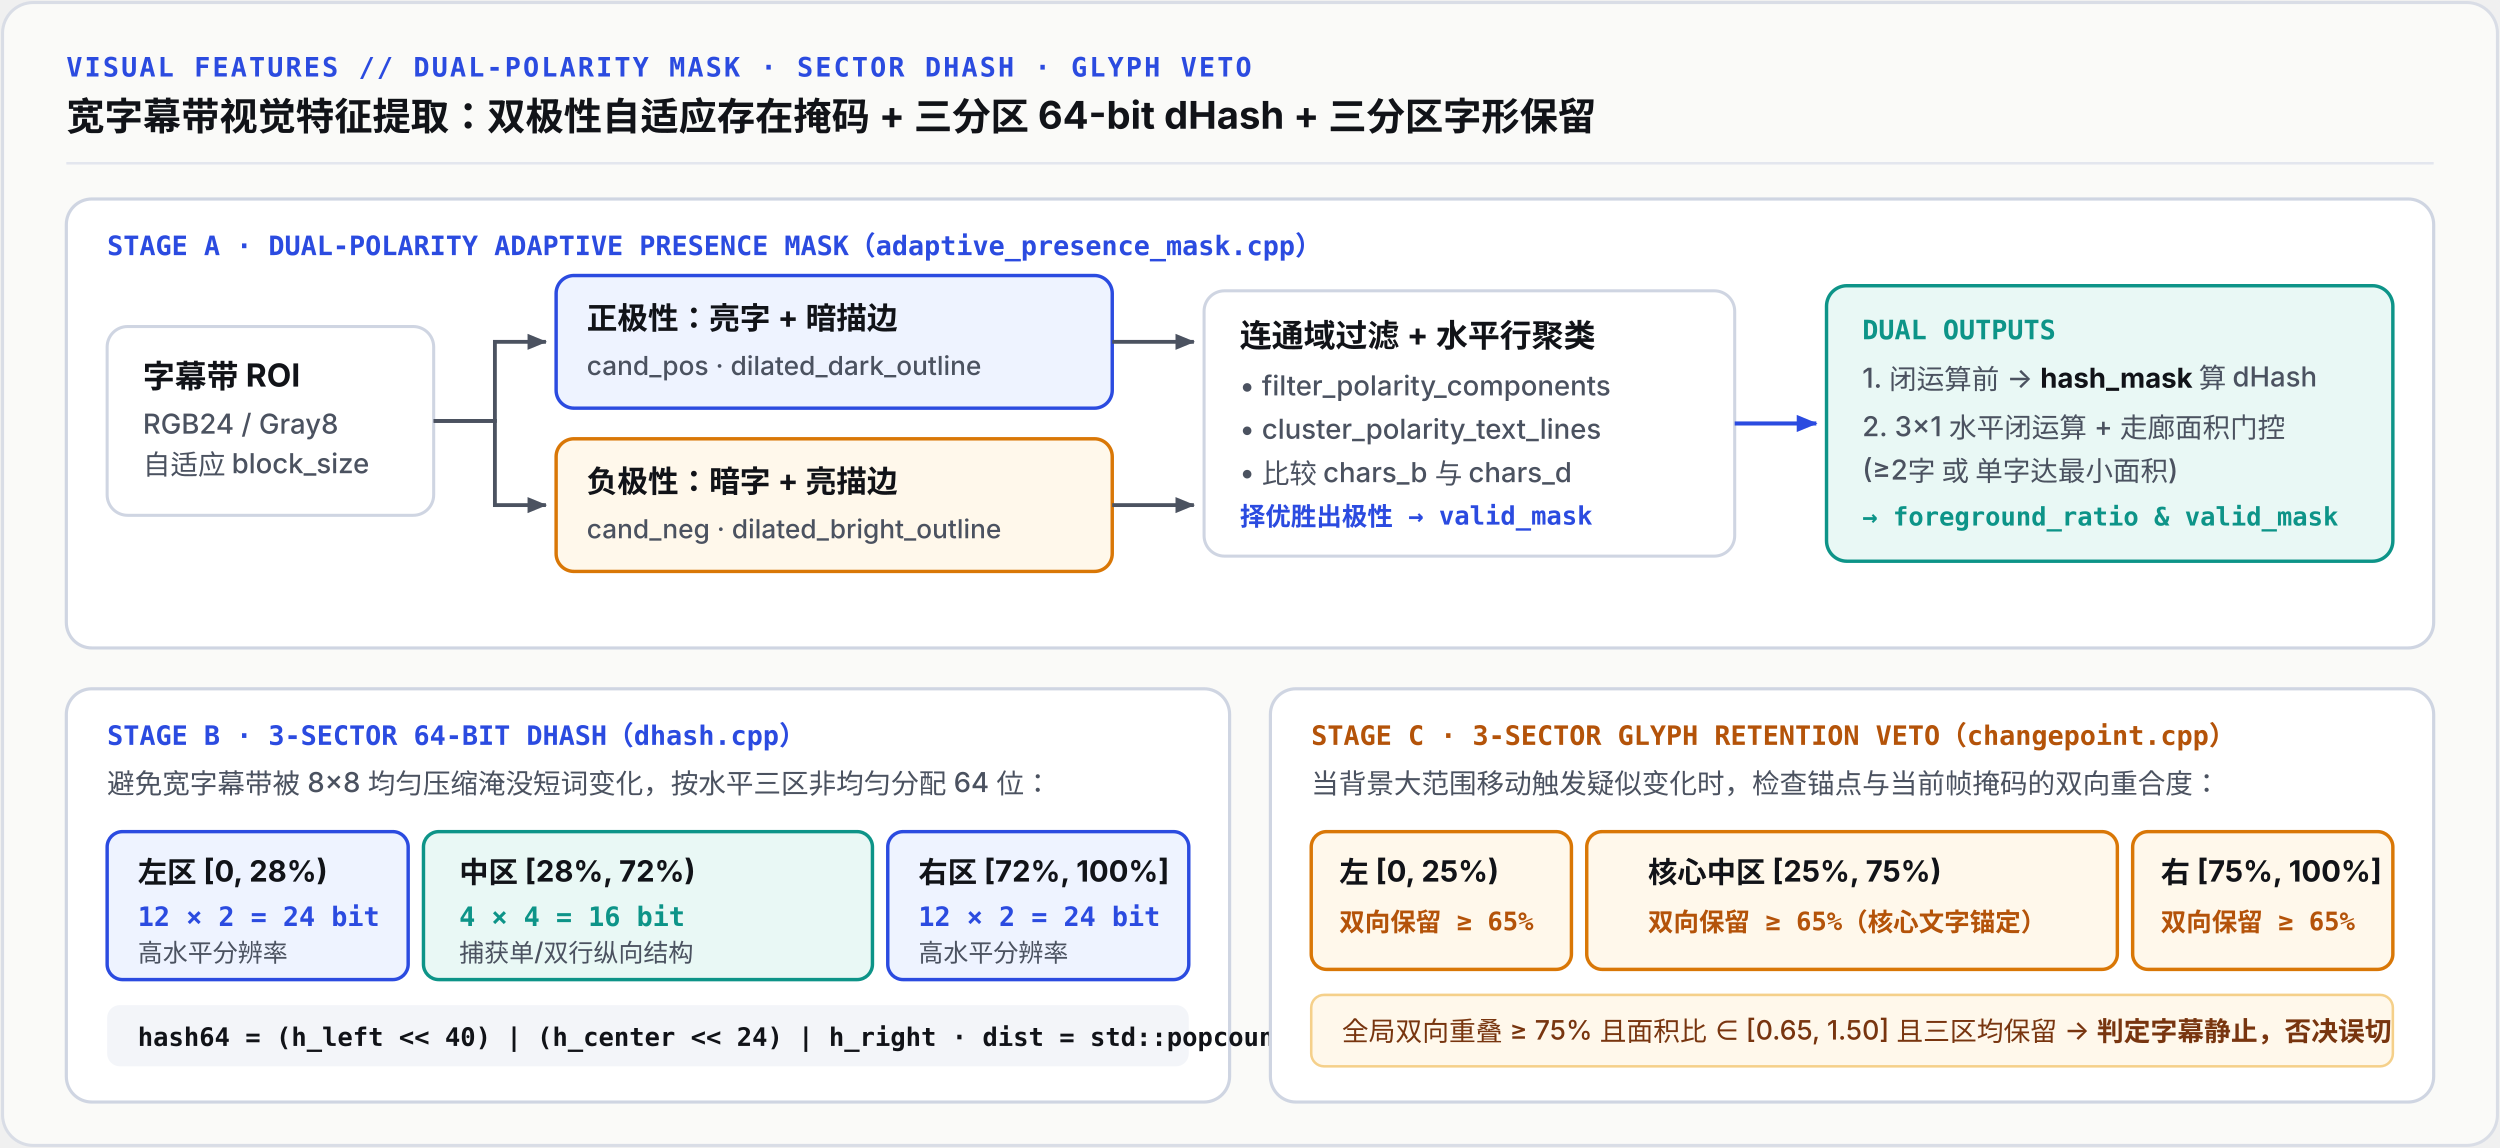
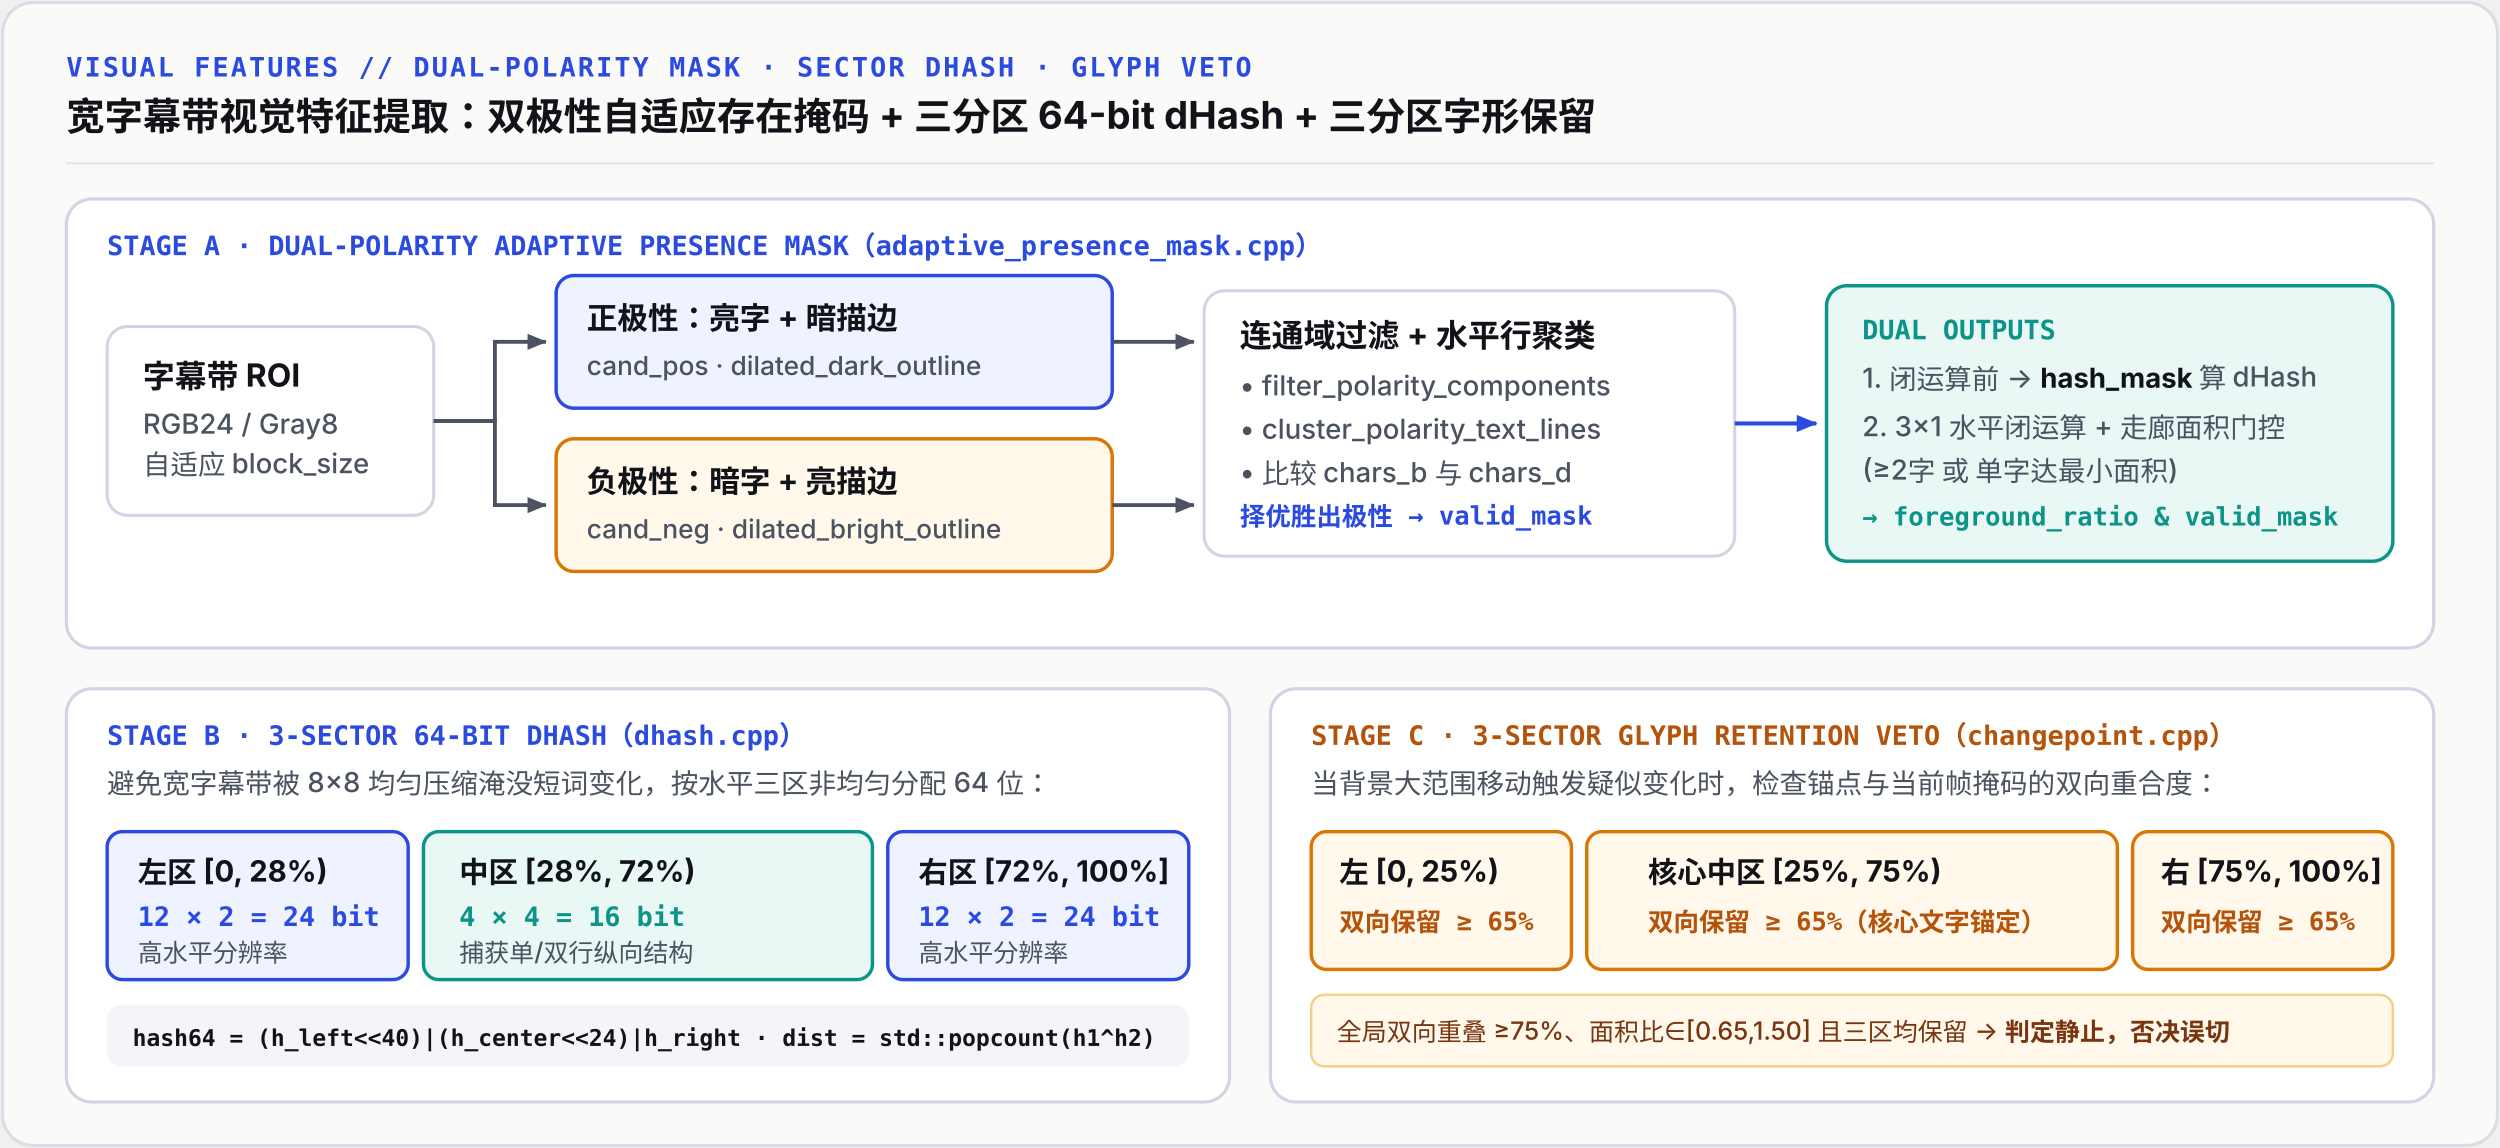
<svg xmlns="http://www.w3.org/2000/svg" viewBox="0 0 980 450" width="980" height="450">
  <defs>
    <style>
      .bg { fill: #fafaf8; stroke: #d9dde6; stroke-width: 1.2; }
      .title { font: 700 15px -apple-system, BlinkMacSystemFont, 'PingFang SC', 'Inter', sans-serif; fill: #111318; }
      .eyebrow { font: 600 10.5px 'JetBrains Mono', 'SF Mono', Menlo, monospace; fill: #2b4be0; letter-spacing: 0.08em; }
      .panel { fill: #ffffff; stroke: #cfd5e2; stroke-width: 1.25; }
      .box { fill: #ffffff; stroke: #cfd5e2; stroke-width: 1.2; }
      .box-blue { fill: #eef3ff; stroke: #2b4be0; stroke-width: 1.35; }
      .box-teal { fill: #e9f8f5; stroke: #0d9488; stroke-width: 1.35; }
      .box-amber { fill: #fff8eb; stroke: #d97706; stroke-width: 1.35; }
      .h { font: 700 12.5px -apple-system, BlinkMacSystemFont, 'PingFang SC', 'Inter', sans-serif; fill: #111318; }
      .sub { font: 500 10.8px -apple-system, BlinkMacSystemFont, 'PingFang SC', 'Inter', sans-serif; fill: #4b5260; }
      .mono { font: 600 10.5px 'JetBrains Mono', 'SF Mono', Menlo, monospace; fill: #2b4be0; }
      .mono-teal { font: 600 10.5px 'JetBrains Mono', 'SF Mono', Menlo, monospace; fill: #0d9488; }
      .mono-amber { font: 600 10.5px 'JetBrains Mono', 'SF Mono', Menlo, monospace; fill: #b45309; }
      .arrow { stroke: #4b5260; stroke-width: 1.5; fill: none; }
      .arrow-blue { stroke: #2b4be0; stroke-width: 1.6; fill: none; }
    </style>
    <marker id="a" viewBox="0 0 10 10" refX="8" refY="5" markerWidth="6" markerHeight="6" orient="auto-start-reverse">
      <path d="M 0 1.5 L 8.5 5 L 0 8.5 z" fill="#4b5260" />
    </marker>
    <marker id="ab" viewBox="0 0 10 10" refX="8" refY="5" markerWidth="6" markerHeight="6" orient="auto-start-reverse">
      <path d="M 0 1.5 L 8.5 5 L 0 8.5 z" fill="#2b4be0" />
    </marker>
  </defs>
  <rect x="1" y="1" width="978" height="448" rx="12" class="bg" />
  <text x="26" y="30" class="eyebrow">VISUAL FEATURES // DUAL-POLARITY MASK · SECTOR DHASH · GLYPH VETO</text>
  <text x="26" y="51" class="title">宽字幕带视觉特征提取：双极性自适应存在掩码 + 三分区 64-bit dHash + 三分区字形保留</text>
  <line x1="26" y1="64" x2="954" y2="64" stroke="#e3e6ee" stroke-width="1" />
  <rect x="26" y="78" width="928" height="176" rx="10" class="panel" />
  <text x="42" y="100" class="mono">STAGE A · DUAL-POLARITY ADAPTIVE PRESENCE MASK（adaptive_presence_mask.cpp）</text>
  <rect x="42" y="128" width="128" height="74" rx="8" class="box" />
  <text x="56" y="152" class="h">字幕带 ROI</text>
  <text x="56" y="170" class="sub">RGB24 / Gray8</text>
  <text x="56" y="186" class="sub">自适应 block_size</text>
  <path d="M 170 165 L 194 165 L 194 134 L 214 134" class="arrow" marker-end="url(#a)" />
  <path d="M 170 165 L 194 165 L 194 198 L 214 198" class="arrow" marker-end="url(#a)" />
  <rect x="218" y="108" width="218" height="52" rx="7" class="box-blue" />
  <text x="230" y="129" class="h" style="font-size:12px">正极性：亮字 + 暗描边</text>
  <text x="230" y="147" class="sub" style="font-size:10.3px">cand_pos · dilated_dark_outline</text>
  <rect x="218" y="172" width="218" height="52" rx="7" class="box-amber" />
  <text x="230" y="193" class="h" style="font-size:12px">负极性：暗字 + 亮描边</text>
  <text x="230" y="211" class="sub" style="font-size:10.3px">cand_neg · dilated_bright_outline</text>
  <path d="M 436 134 L 468 134" class="arrow" marker-end="url(#a)" />
  <path d="M 436 198 L 468 198" class="arrow" marker-end="url(#a)" />
  <rect x="472" y="114" width="208" height="104" rx="8" class="box" />
  <text x="486" y="136" class="h">连通域过滤 + 水平行聚类</text>
  <text x="486" y="155" class="sub">• filter_polarity_components</text>
  <text x="486" y="172" class="sub">• cluster_polarity_text_lines</text>
  <text x="486" y="189" class="sub">• 比较 chars_b 与 chars_d</text>
  <text x="486" y="206" class="mono" style="font-size:10px">择优胜出极性 → valid_mask</text>
  <path d="M 680 166 L 712 166" class="arrow-blue" marker-end="url(#ab)" />
  <rect x="716" y="112" width="222" height="108" rx="8" class="box-teal" />
  <text x="730" y="133" class="mono-teal">DUAL OUTPUTS</text>
  <text x="730" y="152" class="sub">1. 闭运算前 → <tspan style="font-weight:700;fill:#111318">hash_mask</tspan> 算 dHash</text>
  <text x="730" y="171" class="sub">2. 3×1 水平闭运算 + 走廊面积门控</text>
  <text x="730" y="188" class="sub">   (≥2字 或 单字达最小面积)</text>
  <text x="730" y="206" class="mono-teal" style="font-size:10px">→ foreground_ratio &amp; valid_mask</text>
  <rect x="26" y="270" width="456" height="162" rx="10" class="panel" />
  <text x="42" y="292" class="mono">STAGE B · 3-SECTOR 64-BIT DHASH（dhash.cpp）</text>
  <text x="42" y="311" class="sub">避免宽字幕带被 8×8 均匀压缩淹没短词变化，按水平三区非均匀分配 64 位：</text>
  <rect x="42" y="326" width="118" height="58" rx="6" class="box-blue" />
  <text x="54" y="346" class="h" style="font-size:11.5px">左区 [0, 28%)</text>
  <text x="54" y="363" class="mono" style="font-size:10.5px">12 × 2 = 24 bit</text>
  <text x="54" y="377" class="sub" style="font-size:9.8px">高水平分辨率</text>
  <rect x="166" y="326" width="176" height="58" rx="6" class="box-teal" />
  <text x="180" y="346" class="h" style="font-size:11.5px">中区 [28%, 72%)</text>
  <text x="180" y="363" class="mono-teal" style="font-size:10.5px">4 × 4 = 16 bit</text>
  <text x="180" y="377" class="sub" style="font-size:9.8px">捕获单/双行纵向结构</text>
  <rect x="348" y="326" width="118" height="58" rx="6" class="box-blue" />
  <text x="360" y="346" class="h" style="font-size:11.5px">右区 [72%, 100%]</text>
  <text x="360" y="363" class="mono" style="font-size:10.5px">12 × 2 = 24 bit</text>
  <text x="360" y="377" class="sub" style="font-size:9.8px">高水平分辨率</text>
  <rect x="42" y="394" width="424" height="24" rx="5" fill="#f3f5f9" />
-   <text x="54" y="410" class="mono" style="font-size:10px;fill:#111318">hash64 = (h_left &lt;&lt; 40) | (h_center &lt;&lt; 24) | h_right  ·  dist = std::popcount(h1 ^ h2)</text>
+   <text x="52" y="410" class="mono" style="font-size:9px;fill:#111318">hash64 = (h_left&lt;&lt;40)|(h_center&lt;&lt;24)|h_right · dist = std::popcount(h1^h2)</text>
  <rect x="498" y="270" width="456" height="162" rx="10" class="panel" />
  <text x="514" y="292" class="mono-amber">STAGE C · 3-SECTOR GLYPH RETENTION VETO（changepoint.cpp）</text>
  <text x="514" y="311" class="sub">当背景大范围移动触发疑似变化时，检查锚点与当前帧掩码的双向重合度：</text>
  <rect x="514" y="326" width="102" height="54" rx="6" class="box-amber" />
  <text x="525" y="346" class="h" style="font-size:11.5px">左 [0, 25%)</text>
  <text x="525" y="365" class="mono-amber" style="font-size:10px">双向保留 ≥ 65%</text>
  <rect x="622" y="326" width="208" height="54" rx="6" class="box-amber" />
  <text x="646" y="346" class="h" style="font-size:11.5px">核心中区 [25%, 75%)</text>
  <text x="646" y="365" class="mono-amber" style="font-size:10px">双向保留 ≥ 65%（核心文字锚定）</text>
  <rect x="836" y="326" width="102" height="54" rx="6" class="box-amber" />
  <text x="847" y="346" class="h" style="font-size:11.5px">右 [75%, 100%]</text>
  <text x="847" y="365" class="mono-amber" style="font-size:10px">双向保留 ≥ 65%</text>
  <rect x="514" y="390" width="424" height="28" rx="5" fill="#fff8eb" stroke="#f5d08a" />
-   <text x="526" y="408" class="sub" style="font-size:10.5px;fill:#78350f">全局双向重叠 ≥ 75% 且面积比 ∈ [0.65, 1.50] 且三区均保留 → <tspan style="font-weight:700">判定字幕静止，否决误切</tspan>
+   <text x="524" y="408" class="sub" style="font-size:9.8px;fill:#78350f">全局双向重叠 ≥75%、面积比∈[0.65,1.50] 且三区均保留 → <tspan style="font-weight:700">判定静止，否决误切</tspan>
  </text>
</svg>
